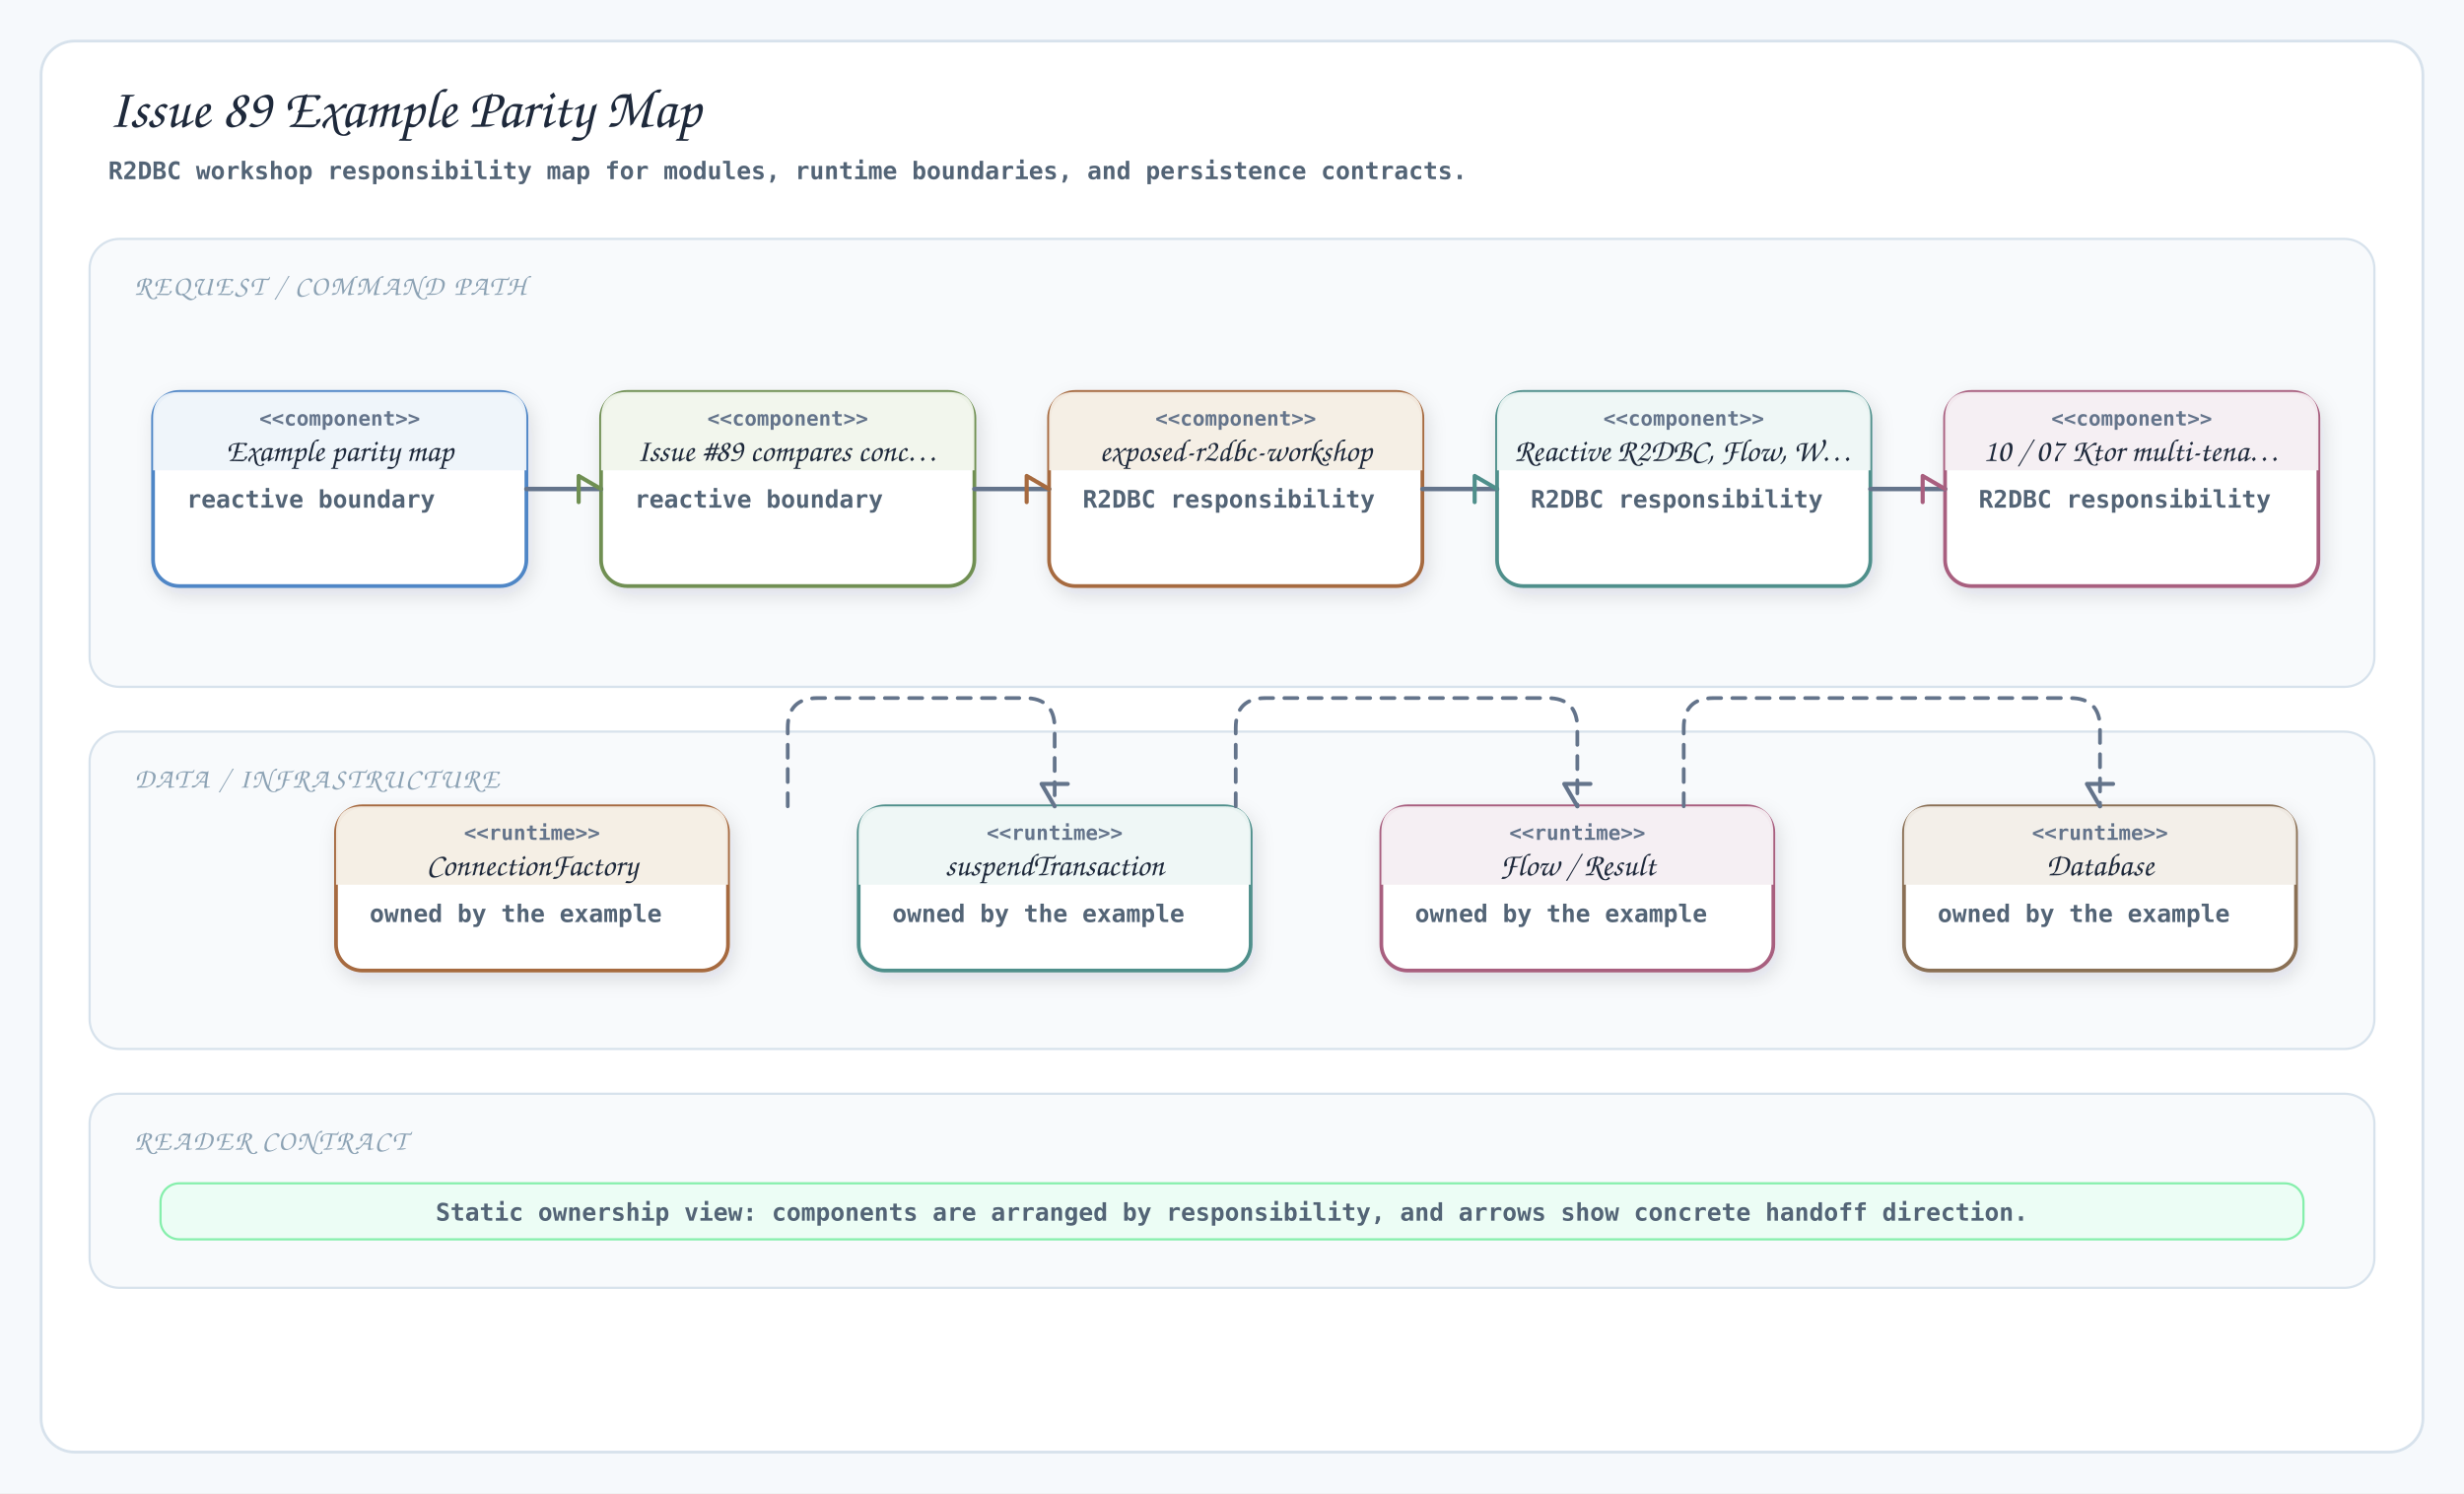
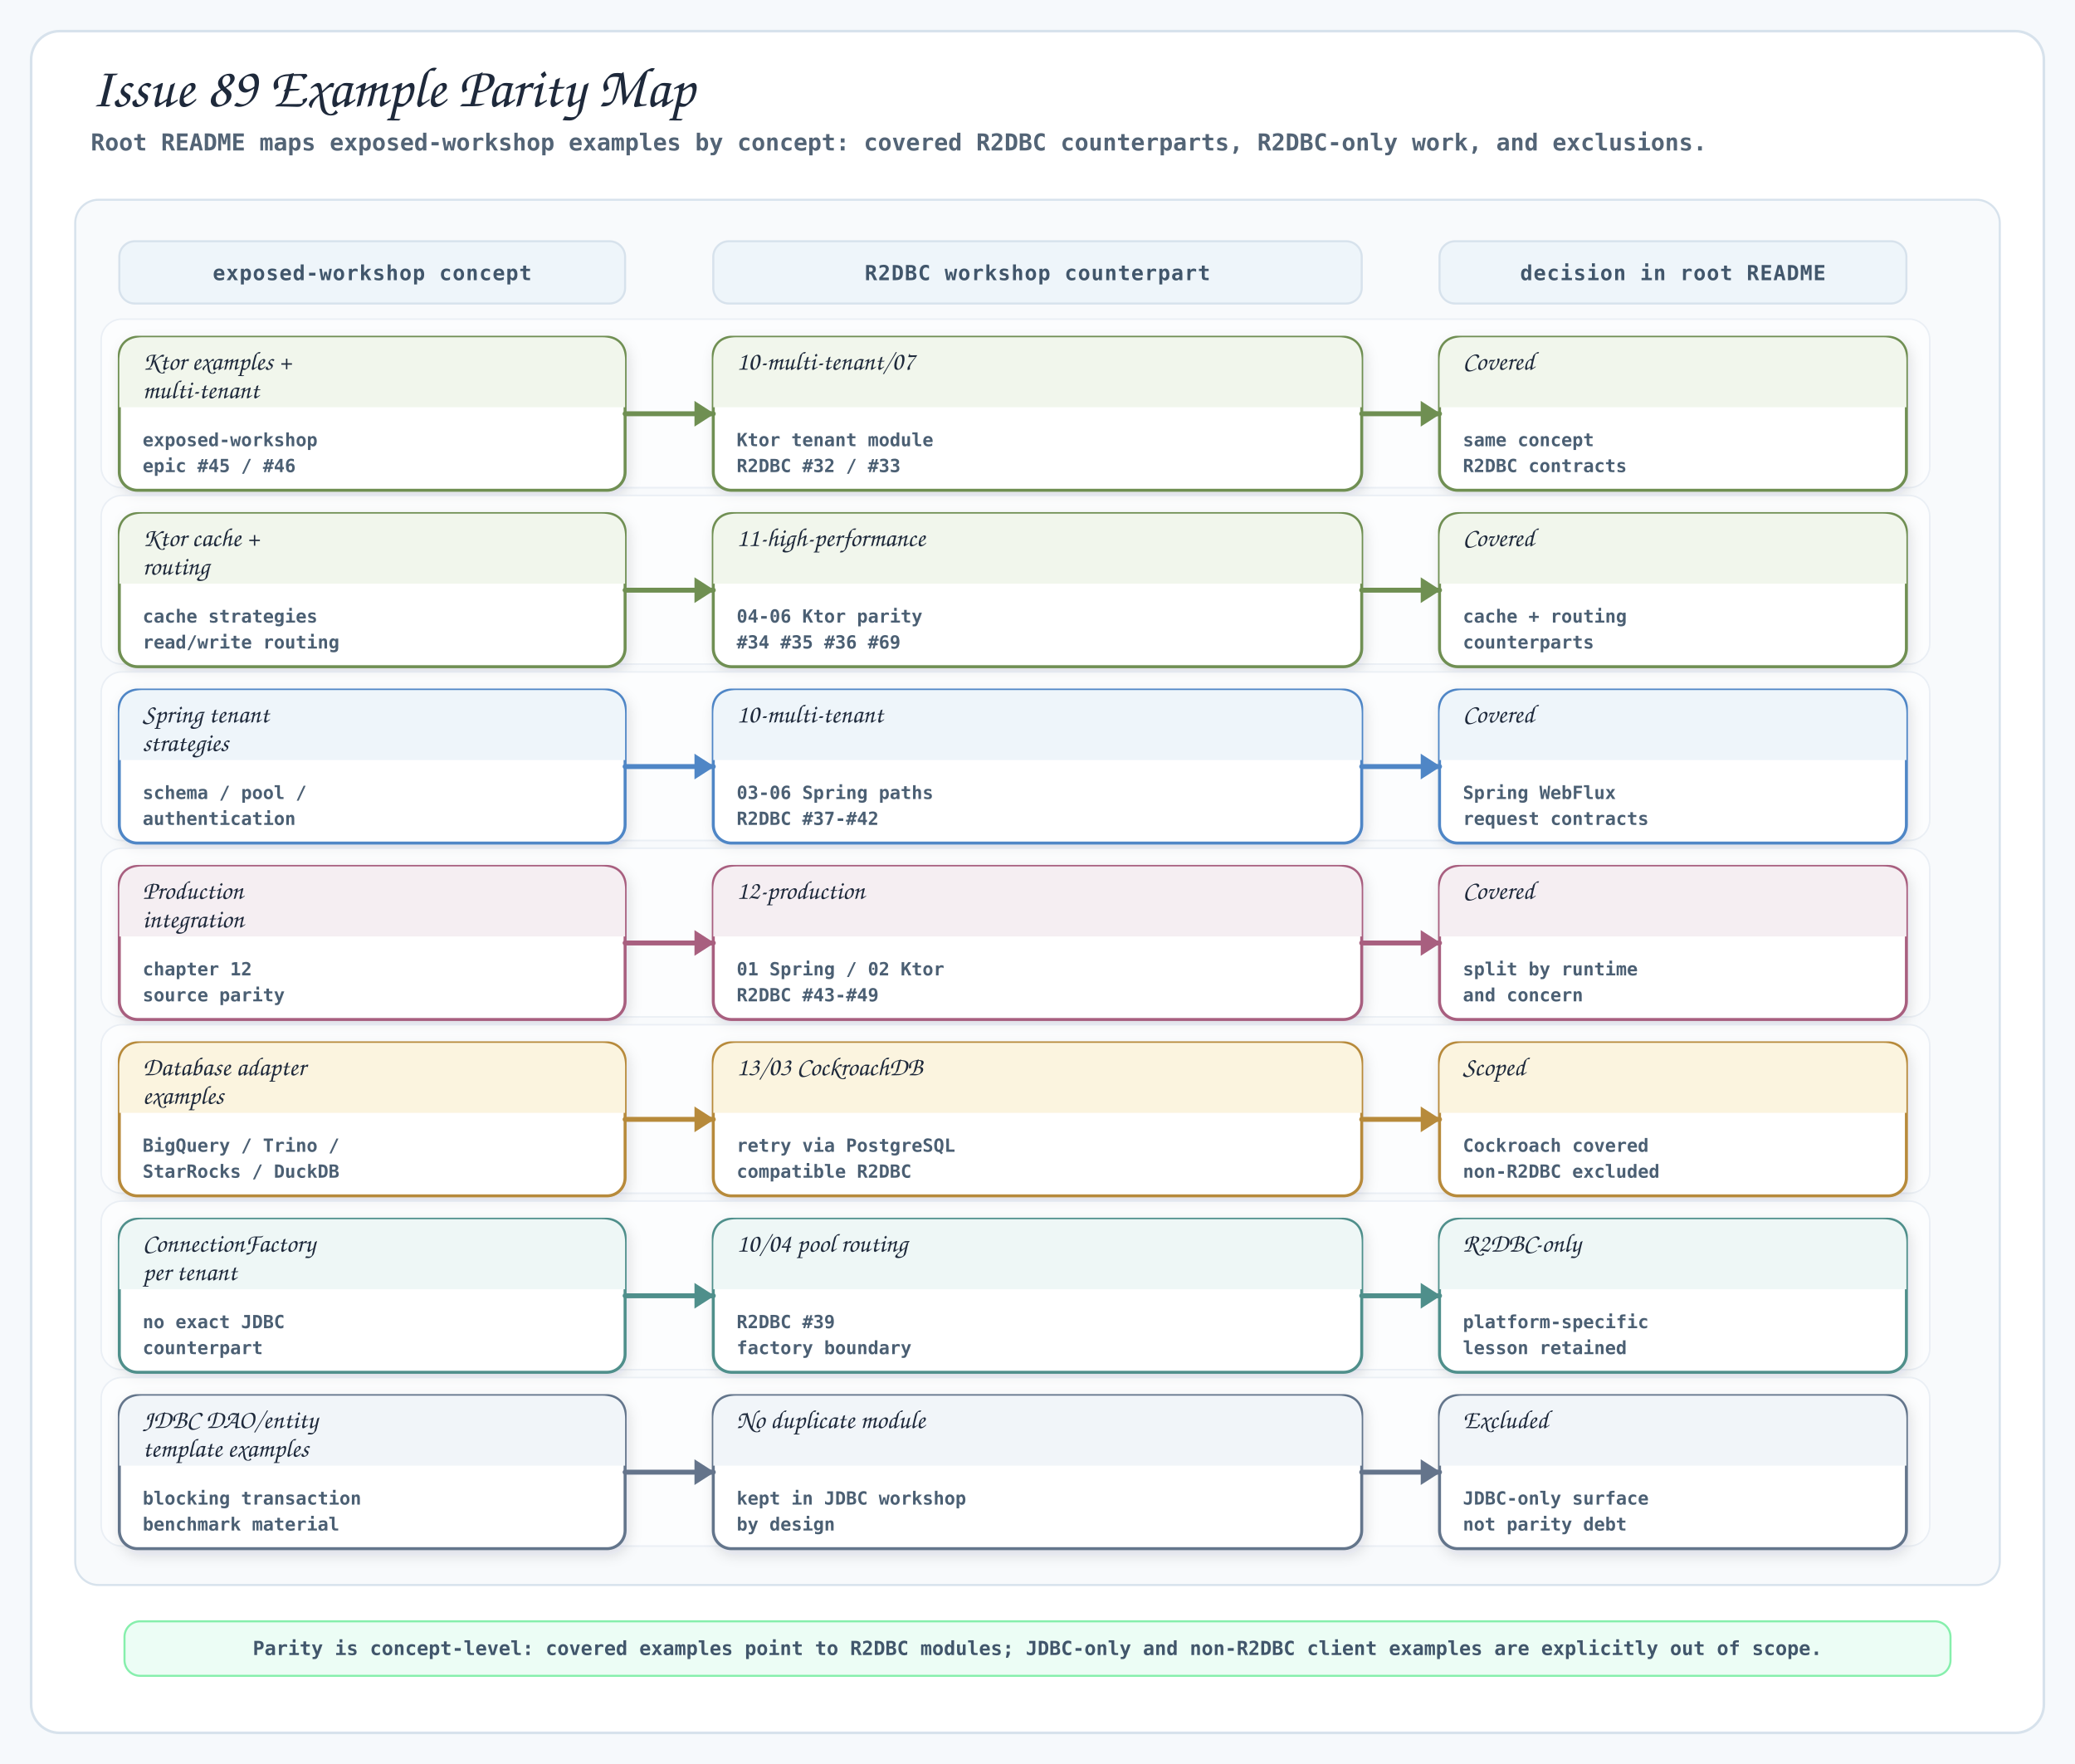
- <svg xmlns="http://www.w3.org/2000/svg" viewBox="0 0 1320 800" width="1320" height="800" role="img" aria-label="Issue 89 Example Parity Map diagram">
+ <svg xmlns="http://www.w3.org/2000/svg" viewBox="0 0 1600 1360" width="1600" height="1360" role="img" aria-label="Issue 89 example parity map diagram">
  <defs>
    <filter id="shadow" x="-10%" y="-10%" width="120%" height="130%">
      <feDropShadow dx="2" dy="4" stdDeviation="5" flood-color="#1f2937" flood-opacity="0.12" />
    </filter>
-     <style>.canvas{fill:#f6f9fc}.frame{fill:#fff;stroke:#d7e2ec;stroke-width:1.5}.lane{fill:#f8fafc;stroke:#d7e2ec;stroke-width:1.2}.card{filter:url(#shadow)}.header{opacity:.96}.title{font-family:"Architects Daughter","Comic Sans MS",cursive;font-size:30px;fill:#1e293b}.subtitle,.detail,.note{font-family:"Comic Mono","SFMono-Regular",monospace;font-size:13px;fill:#536476;font-weight:700}.tiny{font-family:"Comic Mono","SFMono-Regular",monospace;font-size:11px;fill:#64748b;font-weight:700}.laneTitle{font-family:"Architects Daughter","Comic Sans MS",cursive;font-size:15px;letter-spacing:.08em;fill:#8ca2b4}.cardTitle{font-family:"Architects Daughter","Comic Sans MS",cursive;font-size:17px;fill:#1e293b}.connector{fill:none;stroke:#64748b;stroke-width:2.4;stroke-linecap:round;stroke-linejoin:round}.use{fill:none;stroke-width:2;stroke-dasharray:7 6;stroke-linecap:round;stroke-linejoin:round}.rel{fill:none;stroke:#64748b;stroke-width:2.2;stroke-linecap:round;stroke-linejoin:round}.head{fill:white;stroke:#64748b;stroke-width:2.4;stroke-dasharray:none;style:stroke-dasharray:none}.labelPill{fill:#fff;stroke:#d7e2ec;stroke-width:1}.noteBox{fill:#ecfdf5;stroke:#86efac;stroke-width:1.2}</style>
+     <style>
+ .canvas{fill:#f6f9fc}.frame{fill:#fff;stroke:#d7e2ec;stroke-width:2}.panel{fill:#f8fafc;stroke:#d7e2ec;stroke-width:1.6}.title{font-family:"Architects Daughter","Comic Sans MS",cursive;font-size:44px;fill:#1e293b}.subtitle{font-family:"Comic Mono","SFMono-Regular",monospace;font-size:18px;fill:#536476;font-weight:700}.header{font-family:"Comic Mono","SFMono-Regular",monospace;font-size:16px;fill:#41566b;font-weight:800;letter-spacing:.04em}.cardTitle{font-family:"Architects Daughter","Comic Sans MS",cursive;font-size:20px;fill:#1e293b}.detail{font-family:"Comic Mono","SFMono-Regular",monospace;font-size:14px;fill:#4b5f73;font-weight:700}.note{font-family:"Comic Mono","SFMono-Regular",monospace;font-size:15px;fill:#41566b;font-weight:700}.connector{fill:none;stroke-width:3.8;stroke-linecap:round;stroke-linejoin:round}.card{filter:url(#shadow)}
+ </style>
  </defs>
-   <rect width="1320" height="800" class="canvas" />
-   <rect x="22" y="22" width="1276" height="756" rx="18" class="frame" />
-   <text x="58" y="68" class="title" text-anchor="start">Issue 89 Example Parity Map</text>
-   <text x="58" y="96" class="subtitle" text-anchor="start">R2DBC workshop responsibility map for modules, runtime boundaries, and persistence contracts.</text>
-   <rect x="48" y="128" width="1224" height="240" rx="16" class="lane" />
-   <text x="72" y="158" class="laneTitle" text-anchor="start">REQUEST / COMMAND PATH</text>
-   <rect x="48" y="392" width="1224" height="170" rx="16" class="lane" />
-   <text x="72" y="422" class="laneTitle" text-anchor="start">DATA / INFRASTRUCTURE</text>
-   <rect x="48" y="586" width="1224" height="104" rx="16" class="lane" />
-   <text x="72" y="616" class="laneTitle" text-anchor="start">READER CONTRACT</text>
-   <g data-card="Example parity map" data-x="82" data-y="210" data-width="200" data-height="104">
-     <rect x="82" y="210" width="200" height="104" rx="14" fill="#fff" stroke="#4f86c6" stroke-width="2" class="card" />
-     <path class="header" d="M82,252 L82,224 Q82,210 96,210 L268,210 Q282,210 282,224 L282,252 Z" fill="#eef5fa" />
-     <text x="182.0" y="228" class="tiny" text-anchor="middle">&lt;&lt;component&gt;&gt;</text>
-     <text x="182.0" y="247" class="cardTitle" text-anchor="middle">Example parity map</text>
-     <text x="100" y="272" class="detail" text-anchor="start">reactive boundary</text>
-   </g>
-   <g data-card="Issue #89 compares conc…" data-x="322" data-y="210" data-width="200" data-height="104">
-     <rect x="322" y="210" width="200" height="104" rx="14" fill="#fff" stroke="#6f8f52" stroke-width="2" class="card" />
-     <path class="header" d="M322,252 L322,224 Q322,210 336,210 L508,210 Q522,210 522,224 L522,252 Z" fill="#f1f6ec" />
-     <text x="422.0" y="228" class="tiny" text-anchor="middle">&lt;&lt;component&gt;&gt;</text>
-     <text x="422.0" y="247" class="cardTitle" text-anchor="middle">Issue #89 compares conc…</text>
-     <text x="340" y="272" class="detail" text-anchor="start">reactive boundary</text>
-   </g>
-   <g data-card="exposed-r2dbc-workshop" data-x="562" data-y="210" data-width="200" data-height="104">
-     <rect x="562" y="210" width="200" height="104" rx="14" fill="#fff" stroke="#a66a3f" stroke-width="2" class="card" />
-     <path class="header" d="M562,252 L562,224 Q562,210 576,210 L748,210 Q762,210 762,224 L762,252 Z" fill="#f5eee4" />
-     <text x="662.0" y="228" class="tiny" text-anchor="middle">&lt;&lt;component&gt;&gt;</text>
-     <text x="662.0" y="247" class="cardTitle" text-anchor="middle">exposed-r2dbc-workshop</text>
-     <text x="580" y="272" class="detail" text-anchor="start">R2DBC responsibility</text>
-   </g>
-   <g data-card="Reactive R2DBC, Flow, W…" data-x="802" data-y="210" data-width="200" data-height="104">
-     <rect x="802" y="210" width="200" height="104" rx="14" fill="#fff" stroke="#4f8f8b" stroke-width="2" class="card" />
-     <path class="header" d="M802,252 L802,224 Q802,210 816,210 L988,210 Q1002,210 1002,224 L1002,252 Z" fill="#eef7f6" />
-     <text x="902.0" y="228" class="tiny" text-anchor="middle">&lt;&lt;component&gt;&gt;</text>
-     <text x="902.0" y="247" class="cardTitle" text-anchor="middle">Reactive R2DBC, Flow, W…</text>
-     <text x="820" y="272" class="detail" text-anchor="start">R2DBC responsibility</text>
-   </g>
-   <g data-card="10 / 07 Ktor multi-tena…" data-x="1042" data-y="210" data-width="200" data-height="104">
-     <rect x="1042" y="210" width="200" height="104" rx="14" fill="#fff" stroke="#a85f7f" stroke-width="2" class="card" />
-     <path class="header" d="M1042,252 L1042,224 Q1042,210 1056,210 L1228,210 Q1242,210 1242,224 L1242,252 Z" fill="#f5eef2" />
-     <text x="1142.0" y="228" class="tiny" text-anchor="middle">&lt;&lt;component&gt;&gt;</text>
-     <text x="1142.0" y="247" class="cardTitle" text-anchor="middle">10 / 07 Ktor multi-tena…</text>
-     <text x="1060" y="272" class="detail" text-anchor="start">R2DBC responsibility</text>
-   </g>
-   <path class="connector" data-connector="flow" d="M 282 262 L 322 262" stroke="#6f8f52" />
-   <polyline points="322,262 310,255 310,269" fill="none" stroke="#6f8f52" stroke-width="2.2" stroke-linecap="round" stroke-linejoin="round" stroke-dasharray="none" style="stroke-dasharray:none!important" />
-   <path class="connector" data-connector="flow" d="M 522 262 L 562 262" stroke="#a66a3f" />
-   <polyline points="562,262 550,255 550,269" fill="none" stroke="#a66a3f" stroke-width="2.2" stroke-linecap="round" stroke-linejoin="round" stroke-dasharray="none" style="stroke-dasharray:none!important" />
-   <path class="connector" data-connector="flow" d="M 762 262 L 802 262" stroke="#4f8f8b" />
-   <polyline points="802,262 790,255 790,269" fill="none" stroke="#4f8f8b" stroke-width="2.2" stroke-linecap="round" stroke-linejoin="round" stroke-dasharray="none" style="stroke-dasharray:none!important" />
-   <path class="connector" data-connector="flow" d="M 1002 262 L 1042 262" stroke="#a85f7f" />
-   <polyline points="1042,262 1030,255 1030,269" fill="none" stroke="#a85f7f" stroke-width="2.2" stroke-linecap="round" stroke-linejoin="round" stroke-dasharray="none" style="stroke-dasharray:none!important" />
-   <g data-card="ConnectionFactory" data-x="180" data-y="432" data-width="210" data-height="88">
-     <rect x="180" y="432" width="210" height="88" rx="14" fill="#fff" stroke="#a66a3f" stroke-width="2" class="card" />
-     <path class="header" d="M180,474 L180,446 Q180,432 194,432 L376,432 Q390,432 390,446 L390,474 Z" fill="#f5eee4" />
-     <text x="285.0" y="450" class="tiny" text-anchor="middle">&lt;&lt;runtime&gt;&gt;</text>
-     <text x="285.0" y="469" class="cardTitle" text-anchor="middle">ConnectionFactory</text>
-     <text x="198" y="494" class="detail" text-anchor="start">owned by the example</text>
-   </g>
-   <g data-card="suspendTransaction" data-x="460" data-y="432" data-width="210" data-height="88">
-     <rect x="460" y="432" width="210" height="88" rx="14" fill="#fff" stroke="#4f8f8b" stroke-width="2" class="card" />
-     <path class="header" d="M460,474 L460,446 Q460,432 474,432 L656,432 Q670,432 670,446 L670,474 Z" fill="#eef7f6" />
-     <text x="565.0" y="450" class="tiny" text-anchor="middle">&lt;&lt;runtime&gt;&gt;</text>
-     <text x="565.0" y="469" class="cardTitle" text-anchor="middle">suspendTransaction</text>
-     <text x="478" y="494" class="detail" text-anchor="start">owned by the example</text>
-   </g>
-   <g data-card="Flow / Result" data-x="740" data-y="432" data-width="210" data-height="88">
-     <rect x="740" y="432" width="210" height="88" rx="14" fill="#fff" stroke="#a85f7f" stroke-width="2" class="card" />
-     <path class="header" d="M740,474 L740,446 Q740,432 754,432 L936,432 Q950,432 950,446 L950,474 Z" fill="#f5eef2" />
-     <text x="845.0" y="450" class="tiny" text-anchor="middle">&lt;&lt;runtime&gt;&gt;</text>
-     <text x="845.0" y="469" class="cardTitle" text-anchor="middle">Flow / Result</text>
-     <text x="758" y="494" class="detail" text-anchor="start">owned by the example</text>
-   </g>
-   <g data-card="Database" data-x="1020" data-y="432" data-width="210" data-height="88">
-     <rect x="1020" y="432" width="210" height="88" rx="14" fill="#fff" stroke="#8a6f55" stroke-width="2" class="card" />
-     <path class="header" d="M1020,474 L1020,446 Q1020,432 1034,432 L1216,432 Q1230,432 1230,446 L1230,474 Z" fill="#f3eee8" />
-     <text x="1125.0" y="450" class="tiny" text-anchor="middle">&lt;&lt;runtime&gt;&gt;</text>
-     <text x="1125.0" y="469" class="cardTitle" text-anchor="middle">Database</text>
-     <text x="1038" y="494" class="detail" text-anchor="start">owned by the example</text>
-   </g>
-   <path class="use connector" data-connector="runtime-use" d="M 422 432 L 422 390 Q 422 374 438 374 L 549 374 Q 565 374 565 390 L 565 432" stroke="#64748b" />
-   <polyline points="565,432 558,420 572,420" fill="none" stroke="#64748b" stroke-width="2.2" stroke-linecap="round" stroke-linejoin="round" stroke-dasharray="none" style="stroke-dasharray:none!important" />
-   <path class="use connector" data-connector="runtime-use" d="M 662 432 L 662 390 Q 662 374 678 374 L 829 374 Q 845 374 845 390 L 845 432" stroke="#64748b" />
-   <polyline points="845,432 838,420 852,420" fill="none" stroke="#64748b" stroke-width="2.2" stroke-linecap="round" stroke-linejoin="round" stroke-dasharray="none" style="stroke-dasharray:none!important" />
-   <path class="use connector" data-connector="runtime-use" d="M 902 432 L 902 390 Q 902 374 918 374 L 1109 374 Q 1125 374 1125 390 L 1125 432" stroke="#64748b" />
-   <polyline points="1125,432 1118,420 1132,420" fill="none" stroke="#64748b" stroke-width="2.2" stroke-linecap="round" stroke-linejoin="round" stroke-dasharray="none" style="stroke-dasharray:none!important" />
-   <rect x="86" y="634" width="1148" height="30" rx="10" class="noteBox" />
-   <text x="660" y="654" class="note" text-anchor="middle">Static ownership view: components are arranged by responsibility, and arrows show concrete handoff direction.</text>
+   <rect width="1600" height="1360" class="canvas" />
+   <rect x="24" y="24" width="1552" height="1312" rx="22" class="frame" />
+   <text x="70" y="82" class="title" text-anchor="start">Issue 89 Example Parity Map</text>
+   <text x="70" y="116" class="subtitle" text-anchor="start">Root README maps exposed-workshop examples by concept: covered R2DBC counterparts, R2DBC-only work, and exclusions.</text>
+   <rect x="58" y="154" width="1484" height="1068" rx="18" class="panel" />
+   <rect x="92" y="186" width="390" height="48" rx="12" fill="#eef5fa" stroke="#d7e2ec" stroke-width="1.6" />
+   <text x="287.0" y="216" class="header" text-anchor="middle">exposed-workshop concept</text>
+   <rect x="550" y="186" width="500" height="48" rx="12" fill="#eef5fa" stroke="#d7e2ec" stroke-width="1.6" />
+   <text x="800.0" y="216" class="header" text-anchor="middle">R2DBC workshop counterpart</text>
+   <rect x="1110" y="186" width="360" height="48" rx="12" fill="#eef5fa" stroke="#d7e2ec" stroke-width="1.6" />
+   <text x="1290.0" y="216" class="header" text-anchor="middle">decision in root README</text>
+   <rect x="78" y="246" width="1410" height="130" rx="16" fill="#ffffff" stroke="#e2e8f0" stroke-width="1.2" opacity="0.62" />
+   <g data-card="parity source 1" data-x="92" data-y="260" data-width="390" data-height="118">
+     <rect x="92" y="260" width="390" height="118" rx="14" fill="#fff" stroke="#6f8f52" stroke-width="2.3" class="card" />
+     <path d="M92,314 L92,278 Q92,260 110,260 L464,260 Q482,260 482,278 L482,314 Z" fill="#f1f6ec" />
+     <text x="110" y="285" class="cardTitle" text-anchor="start">Ktor examples +</text>
+     <text x="110" y="307" class="cardTitle" text-anchor="start">multi-tenant</text>
+     <text x="110" y="344" class="detail" text-anchor="start">exposed-workshop</text>
+     <text x="110" y="364" class="detail" text-anchor="start">epic #45 / #46</text>
+   </g>
+   <g data-card="r2dbc counterpart 1" data-x="550" data-y="260" data-width="500" data-height="118">
+     <rect x="550" y="260" width="500" height="118" rx="14" fill="#fff" stroke="#6f8f52" stroke-width="2.3" class="card" />
+     <path d="M550,314 L550,278 Q550,260 568,260 L1032,260 Q1050,260 1050,278 L1050,314 Z" fill="#f1f6ec" />
+     <text x="568" y="285" class="cardTitle" text-anchor="start">10-multi-tenant/07</text>
+     <text x="568" y="344" class="detail" text-anchor="start">Ktor tenant module</text>
+     <text x="568" y="364" class="detail" text-anchor="start">R2DBC #32 / #33</text>
+   </g>
+   <g data-card="parity decision 1" data-x="1110" data-y="260" data-width="360" data-height="118">
+     <rect x="1110" y="260" width="360" height="118" rx="14" fill="#fff" stroke="#6f8f52" stroke-width="2.3" class="card" />
+     <path d="M1110,314 L1110,278 Q1110,260 1128,260 L1452,260 Q1470,260 1470,278 L1470,314 Z" fill="#f1f6ec" />
+     <text x="1128" y="285" class="cardTitle" text-anchor="start">Covered</text>
+     <text x="1128" y="344" class="detail" text-anchor="start">same concept</text>
+     <text x="1128" y="364" class="detail" text-anchor="start">R2DBC contracts</text>
+   </g>
+   <path class="connector" data-connector="parity" d="M482 319.0 L550 319.0" stroke="#6f8f52" />
+   <polygon points="550,319.0 536,310.0 536,328.0" fill="#6f8f52" stroke="#6f8f52" stroke-width="1" stroke-dasharray="none" style="stroke-dasharray:none!important" />
+   <path class="connector" data-connector="parity" d="M1050 319.0 L1110 319.0" stroke="#6f8f52" />
+   <polygon points="1110,319.0 1096,310.0 1096,328.0" fill="#6f8f52" stroke="#6f8f52" stroke-width="1" stroke-dasharray="none" style="stroke-dasharray:none!important" />
+   <rect x="78" y="382" width="1410" height="130" rx="16" fill="#ffffff" stroke="#e2e8f0" stroke-width="1.2" opacity="0.62" />
+   <g data-card="parity source 2" data-x="92" data-y="396" data-width="390" data-height="118">
+     <rect x="92" y="396" width="390" height="118" rx="14" fill="#fff" stroke="#6f8f52" stroke-width="2.3" class="card" />
+     <path d="M92,450 L92,414 Q92,396 110,396 L464,396 Q482,396 482,414 L482,450 Z" fill="#f1f6ec" />
+     <text x="110" y="421" class="cardTitle" text-anchor="start">Ktor cache +</text>
+     <text x="110" y="443" class="cardTitle" text-anchor="start">routing</text>
+     <text x="110" y="480" class="detail" text-anchor="start">cache strategies</text>
+     <text x="110" y="500" class="detail" text-anchor="start">read/write routing</text>
+   </g>
+   <g data-card="r2dbc counterpart 2" data-x="550" data-y="396" data-width="500" data-height="118">
+     <rect x="550" y="396" width="500" height="118" rx="14" fill="#fff" stroke="#6f8f52" stroke-width="2.3" class="card" />
+     <path d="M550,450 L550,414 Q550,396 568,396 L1032,396 Q1050,396 1050,414 L1050,450 Z" fill="#f1f6ec" />
+     <text x="568" y="421" class="cardTitle" text-anchor="start">11-high-performance</text>
+     <text x="568" y="480" class="detail" text-anchor="start">04-06 Ktor parity</text>
+     <text x="568" y="500" class="detail" text-anchor="start">#34 #35 #36 #69</text>
+   </g>
+   <g data-card="parity decision 2" data-x="1110" data-y="396" data-width="360" data-height="118">
+     <rect x="1110" y="396" width="360" height="118" rx="14" fill="#fff" stroke="#6f8f52" stroke-width="2.3" class="card" />
+     <path d="M1110,450 L1110,414 Q1110,396 1128,396 L1452,396 Q1470,396 1470,414 L1470,450 Z" fill="#f1f6ec" />
+     <text x="1128" y="421" class="cardTitle" text-anchor="start">Covered</text>
+     <text x="1128" y="480" class="detail" text-anchor="start">cache + routing</text>
+     <text x="1128" y="500" class="detail" text-anchor="start">counterparts</text>
+   </g>
+   <path class="connector" data-connector="parity" d="M482 455.0 L550 455.0" stroke="#6f8f52" />
+   <polygon points="550,455.0 536,446.0 536,464.0" fill="#6f8f52" stroke="#6f8f52" stroke-width="1" stroke-dasharray="none" style="stroke-dasharray:none!important" />
+   <path class="connector" data-connector="parity" d="M1050 455.0 L1110 455.0" stroke="#6f8f52" />
+   <polygon points="1110,455.0 1096,446.0 1096,464.0" fill="#6f8f52" stroke="#6f8f52" stroke-width="1" stroke-dasharray="none" style="stroke-dasharray:none!important" />
+   <rect x="78" y="518" width="1410" height="130" rx="16" fill="#ffffff" stroke="#e2e8f0" stroke-width="1.2" opacity="0.62" />
+   <g data-card="parity source 3" data-x="92" data-y="532" data-width="390" data-height="118">
+     <rect x="92" y="532" width="390" height="118" rx="14" fill="#fff" stroke="#4f86c6" stroke-width="2.3" class="card" />
+     <path d="M92,586 L92,550 Q92,532 110,532 L464,532 Q482,532 482,550 L482,586 Z" fill="#eef5fa" />
+     <text x="110" y="557" class="cardTitle" text-anchor="start">Spring tenant</text>
+     <text x="110" y="579" class="cardTitle" text-anchor="start">strategies</text>
+     <text x="110" y="616" class="detail" text-anchor="start">schema / pool /</text>
+     <text x="110" y="636" class="detail" text-anchor="start">authentication</text>
+   </g>
+   <g data-card="r2dbc counterpart 3" data-x="550" data-y="532" data-width="500" data-height="118">
+     <rect x="550" y="532" width="500" height="118" rx="14" fill="#fff" stroke="#4f86c6" stroke-width="2.3" class="card" />
+     <path d="M550,586 L550,550 Q550,532 568,532 L1032,532 Q1050,532 1050,550 L1050,586 Z" fill="#eef5fa" />
+     <text x="568" y="557" class="cardTitle" text-anchor="start">10-multi-tenant</text>
+     <text x="568" y="616" class="detail" text-anchor="start">03-06 Spring paths</text>
+     <text x="568" y="636" class="detail" text-anchor="start">R2DBC #37-#42</text>
+   </g>
+   <g data-card="parity decision 3" data-x="1110" data-y="532" data-width="360" data-height="118">
+     <rect x="1110" y="532" width="360" height="118" rx="14" fill="#fff" stroke="#4f86c6" stroke-width="2.3" class="card" />
+     <path d="M1110,586 L1110,550 Q1110,532 1128,532 L1452,532 Q1470,532 1470,550 L1470,586 Z" fill="#eef5fa" />
+     <text x="1128" y="557" class="cardTitle" text-anchor="start">Covered</text>
+     <text x="1128" y="616" class="detail" text-anchor="start">Spring WebFlux</text>
+     <text x="1128" y="636" class="detail" text-anchor="start">request contracts</text>
+   </g>
+   <path class="connector" data-connector="parity" d="M482 591.0 L550 591.0" stroke="#4f86c6" />
+   <polygon points="550,591.0 536,582.0 536,600.0" fill="#4f86c6" stroke="#4f86c6" stroke-width="1" stroke-dasharray="none" style="stroke-dasharray:none!important" />
+   <path class="connector" data-connector="parity" d="M1050 591.0 L1110 591.0" stroke="#4f86c6" />
+   <polygon points="1110,591.0 1096,582.0 1096,600.0" fill="#4f86c6" stroke="#4f86c6" stroke-width="1" stroke-dasharray="none" style="stroke-dasharray:none!important" />
+   <rect x="78" y="654" width="1410" height="130" rx="16" fill="#ffffff" stroke="#e2e8f0" stroke-width="1.2" opacity="0.62" />
+   <g data-card="parity source 4" data-x="92" data-y="668" data-width="390" data-height="118">
+     <rect x="92" y="668" width="390" height="118" rx="14" fill="#fff" stroke="#a85f7f" stroke-width="2.3" class="card" />
+     <path d="M92,722 L92,686 Q92,668 110,668 L464,668 Q482,668 482,686 L482,722 Z" fill="#f5eef2" />
+     <text x="110" y="693" class="cardTitle" text-anchor="start">Production</text>
+     <text x="110" y="715" class="cardTitle" text-anchor="start">integration</text>
+     <text x="110" y="752" class="detail" text-anchor="start">chapter 12</text>
+     <text x="110" y="772" class="detail" text-anchor="start">source parity</text>
+   </g>
+   <g data-card="r2dbc counterpart 4" data-x="550" data-y="668" data-width="500" data-height="118">
+     <rect x="550" y="668" width="500" height="118" rx="14" fill="#fff" stroke="#a85f7f" stroke-width="2.3" class="card" />
+     <path d="M550,722 L550,686 Q550,668 568,668 L1032,668 Q1050,668 1050,686 L1050,722 Z" fill="#f5eef2" />
+     <text x="568" y="693" class="cardTitle" text-anchor="start">12-production</text>
+     <text x="568" y="752" class="detail" text-anchor="start">01 Spring / 02 Ktor</text>
+     <text x="568" y="772" class="detail" text-anchor="start">R2DBC #43-#49</text>
+   </g>
+   <g data-card="parity decision 4" data-x="1110" data-y="668" data-width="360" data-height="118">
+     <rect x="1110" y="668" width="360" height="118" rx="14" fill="#fff" stroke="#a85f7f" stroke-width="2.3" class="card" />
+     <path d="M1110,722 L1110,686 Q1110,668 1128,668 L1452,668 Q1470,668 1470,686 L1470,722 Z" fill="#f5eef2" />
+     <text x="1128" y="693" class="cardTitle" text-anchor="start">Covered</text>
+     <text x="1128" y="752" class="detail" text-anchor="start">split by runtime</text>
+     <text x="1128" y="772" class="detail" text-anchor="start">and concern</text>
+   </g>
+   <path class="connector" data-connector="parity" d="M482 727.0 L550 727.0" stroke="#a85f7f" />
+   <polygon points="550,727.0 536,718.0 536,736.0" fill="#a85f7f" stroke="#a85f7f" stroke-width="1" stroke-dasharray="none" style="stroke-dasharray:none!important" />
+   <path class="connector" data-connector="parity" d="M1050 727.0 L1110 727.0" stroke="#a85f7f" />
+   <polygon points="1110,727.0 1096,718.0 1096,736.0" fill="#a85f7f" stroke="#a85f7f" stroke-width="1" stroke-dasharray="none" style="stroke-dasharray:none!important" />
+   <rect x="78" y="790" width="1410" height="130" rx="16" fill="#ffffff" stroke="#e2e8f0" stroke-width="1.2" opacity="0.62" />
+   <g data-card="parity source 5" data-x="92" data-y="804" data-width="390" data-height="118">
+     <rect x="92" y="804" width="390" height="118" rx="14" fill="#fff" stroke="#b78a3b" stroke-width="2.3" class="card" />
+     <path d="M92,858 L92,822 Q92,804 110,804 L464,804 Q482,804 482,822 L482,858 Z" fill="#fbf4df" />
+     <text x="110" y="829" class="cardTitle" text-anchor="start">Database adapter</text>
+     <text x="110" y="851" class="cardTitle" text-anchor="start">examples</text>
+     <text x="110" y="888" class="detail" text-anchor="start">BigQuery / Trino /</text>
+     <text x="110" y="908" class="detail" text-anchor="start">StarRocks / DuckDB</text>
+   </g>
+   <g data-card="r2dbc counterpart 5" data-x="550" data-y="804" data-width="500" data-height="118">
+     <rect x="550" y="804" width="500" height="118" rx="14" fill="#fff" stroke="#b78a3b" stroke-width="2.3" class="card" />
+     <path d="M550,858 L550,822 Q550,804 568,804 L1032,804 Q1050,804 1050,822 L1050,858 Z" fill="#fbf4df" />
+     <text x="568" y="829" class="cardTitle" text-anchor="start">13/03 CockroachDB</text>
+     <text x="568" y="888" class="detail" text-anchor="start">retry via PostgreSQL</text>
+     <text x="568" y="908" class="detail" text-anchor="start">compatible R2DBC</text>
+   </g>
+   <g data-card="parity decision 5" data-x="1110" data-y="804" data-width="360" data-height="118">
+     <rect x="1110" y="804" width="360" height="118" rx="14" fill="#fff" stroke="#b78a3b" stroke-width="2.3" class="card" />
+     <path d="M1110,858 L1110,822 Q1110,804 1128,804 L1452,804 Q1470,804 1470,822 L1470,858 Z" fill="#fbf4df" />
+     <text x="1128" y="829" class="cardTitle" text-anchor="start">Scoped</text>
+     <text x="1128" y="888" class="detail" text-anchor="start">Cockroach covered</text>
+     <text x="1128" y="908" class="detail" text-anchor="start">non-R2DBC excluded</text>
+   </g>
+   <path class="connector" data-connector="parity" d="M482 863.0 L550 863.0" stroke="#b78a3b" />
+   <polygon points="550,863.0 536,854.0 536,872.0" fill="#b78a3b" stroke="#b78a3b" stroke-width="1" stroke-dasharray="none" style="stroke-dasharray:none!important" />
+   <path class="connector" data-connector="parity" d="M1050 863.0 L1110 863.0" stroke="#b78a3b" />
+   <polygon points="1110,863.0 1096,854.0 1096,872.0" fill="#b78a3b" stroke="#b78a3b" stroke-width="1" stroke-dasharray="none" style="stroke-dasharray:none!important" />
+   <rect x="78" y="926" width="1410" height="130" rx="16" fill="#ffffff" stroke="#e2e8f0" stroke-width="1.2" opacity="0.62" />
+   <g data-card="parity source 6" data-x="92" data-y="940" data-width="390" data-height="118">
+     <rect x="92" y="940" width="390" height="118" rx="14" fill="#fff" stroke="#4f8f8b" stroke-width="2.3" class="card" />
+     <path d="M92,994 L92,958 Q92,940 110,940 L464,940 Q482,940 482,958 L482,994 Z" fill="#eef7f6" />
+     <text x="110" y="965" class="cardTitle" text-anchor="start">ConnectionFactory</text>
+     <text x="110" y="987" class="cardTitle" text-anchor="start">per tenant</text>
+     <text x="110" y="1024" class="detail" text-anchor="start">no exact JDBC</text>
+     <text x="110" y="1044" class="detail" text-anchor="start">counterpart</text>
+   </g>
+   <g data-card="r2dbc counterpart 6" data-x="550" data-y="940" data-width="500" data-height="118">
+     <rect x="550" y="940" width="500" height="118" rx="14" fill="#fff" stroke="#4f8f8b" stroke-width="2.3" class="card" />
+     <path d="M550,994 L550,958 Q550,940 568,940 L1032,940 Q1050,940 1050,958 L1050,994 Z" fill="#eef7f6" />
+     <text x="568" y="965" class="cardTitle" text-anchor="start">10/04 pool routing</text>
+     <text x="568" y="1024" class="detail" text-anchor="start">R2DBC #39</text>
+     <text x="568" y="1044" class="detail" text-anchor="start">factory boundary</text>
+   </g>
+   <g data-card="parity decision 6" data-x="1110" data-y="940" data-width="360" data-height="118">
+     <rect x="1110" y="940" width="360" height="118" rx="14" fill="#fff" stroke="#4f8f8b" stroke-width="2.3" class="card" />
+     <path d="M1110,994 L1110,958 Q1110,940 1128,940 L1452,940 Q1470,940 1470,958 L1470,994 Z" fill="#eef7f6" />
+     <text x="1128" y="965" class="cardTitle" text-anchor="start">R2DBC-only</text>
+     <text x="1128" y="1024" class="detail" text-anchor="start">platform-specific</text>
+     <text x="1128" y="1044" class="detail" text-anchor="start">lesson retained</text>
+   </g>
+   <path class="connector" data-connector="parity" d="M482 999.0 L550 999.0" stroke="#4f8f8b" />
+   <polygon points="550,999.0 536,990.0 536,1008.0" fill="#4f8f8b" stroke="#4f8f8b" stroke-width="1" stroke-dasharray="none" style="stroke-dasharray:none!important" />
+   <path class="connector" data-connector="parity" d="M1050 999.0 L1110 999.0" stroke="#4f8f8b" />
+   <polygon points="1110,999.0 1096,990.0 1096,1008.0" fill="#4f8f8b" stroke="#4f8f8b" stroke-width="1" stroke-dasharray="none" style="stroke-dasharray:none!important" />
+   <rect x="78" y="1062" width="1410" height="130" rx="16" fill="#ffffff" stroke="#e2e8f0" stroke-width="1.2" opacity="0.62" />
+   <g data-card="parity source 7" data-x="92" data-y="1076" data-width="390" data-height="118">
+     <rect x="92" y="1076" width="390" height="118" rx="14" fill="#fff" stroke="#64748b" stroke-width="2.3" class="card" />
+     <path d="M92,1130 L92,1094 Q92,1076 110,1076 L464,1076 Q482,1076 482,1094 L482,1130 Z" fill="#f1f5f9" />
+     <text x="110" y="1101" class="cardTitle" text-anchor="start">JDBC DAO/entity</text>
+     <text x="110" y="1123" class="cardTitle" text-anchor="start">template examples</text>
+     <text x="110" y="1160" class="detail" text-anchor="start">blocking transaction</text>
+     <text x="110" y="1180" class="detail" text-anchor="start">benchmark material</text>
+   </g>
+   <g data-card="r2dbc counterpart 7" data-x="550" data-y="1076" data-width="500" data-height="118">
+     <rect x="550" y="1076" width="500" height="118" rx="14" fill="#fff" stroke="#64748b" stroke-width="2.3" class="card" />
+     <path d="M550,1130 L550,1094 Q550,1076 568,1076 L1032,1076 Q1050,1076 1050,1094 L1050,1130 Z" fill="#f1f5f9" />
+     <text x="568" y="1101" class="cardTitle" text-anchor="start">No duplicate module</text>
+     <text x="568" y="1160" class="detail" text-anchor="start">kept in JDBC workshop</text>
+     <text x="568" y="1180" class="detail" text-anchor="start">by design</text>
+   </g>
+   <g data-card="parity decision 7" data-x="1110" data-y="1076" data-width="360" data-height="118">
+     <rect x="1110" y="1076" width="360" height="118" rx="14" fill="#fff" stroke="#64748b" stroke-width="2.3" class="card" />
+     <path d="M1110,1130 L1110,1094 Q1110,1076 1128,1076 L1452,1076 Q1470,1076 1470,1094 L1470,1130 Z" fill="#f1f5f9" />
+     <text x="1128" y="1101" class="cardTitle" text-anchor="start">Excluded</text>
+     <text x="1128" y="1160" class="detail" text-anchor="start">JDBC-only surface</text>
+     <text x="1128" y="1180" class="detail" text-anchor="start">not parity debt</text>
+   </g>
+   <path class="connector" data-connector="parity" d="M482 1135.0 L550 1135.0" stroke="#64748b" />
+   <polygon points="550,1135.0 536,1126.0 536,1144.0" fill="#64748b" stroke="#64748b" stroke-width="1" stroke-dasharray="none" style="stroke-dasharray:none!important" />
+   <path class="connector" data-connector="parity" d="M1050 1135.0 L1110 1135.0" stroke="#64748b" />
+   <polygon points="1110,1135.0 1096,1126.0 1096,1144.0" fill="#64748b" stroke="#64748b" stroke-width="1" stroke-dasharray="none" style="stroke-dasharray:none!important" />
+   <rect x="96" y="1250" width="1408" height="42" rx="12" fill="#ecfdf5" stroke="#86efac" stroke-width="1.6" />
+   <text x="800" y="1276" class="note" text-anchor="middle">Parity is concept-level: covered examples point to R2DBC modules; JDBC-only and non-R2DBC client examples are explicitly out of scope.</text>
</svg>
